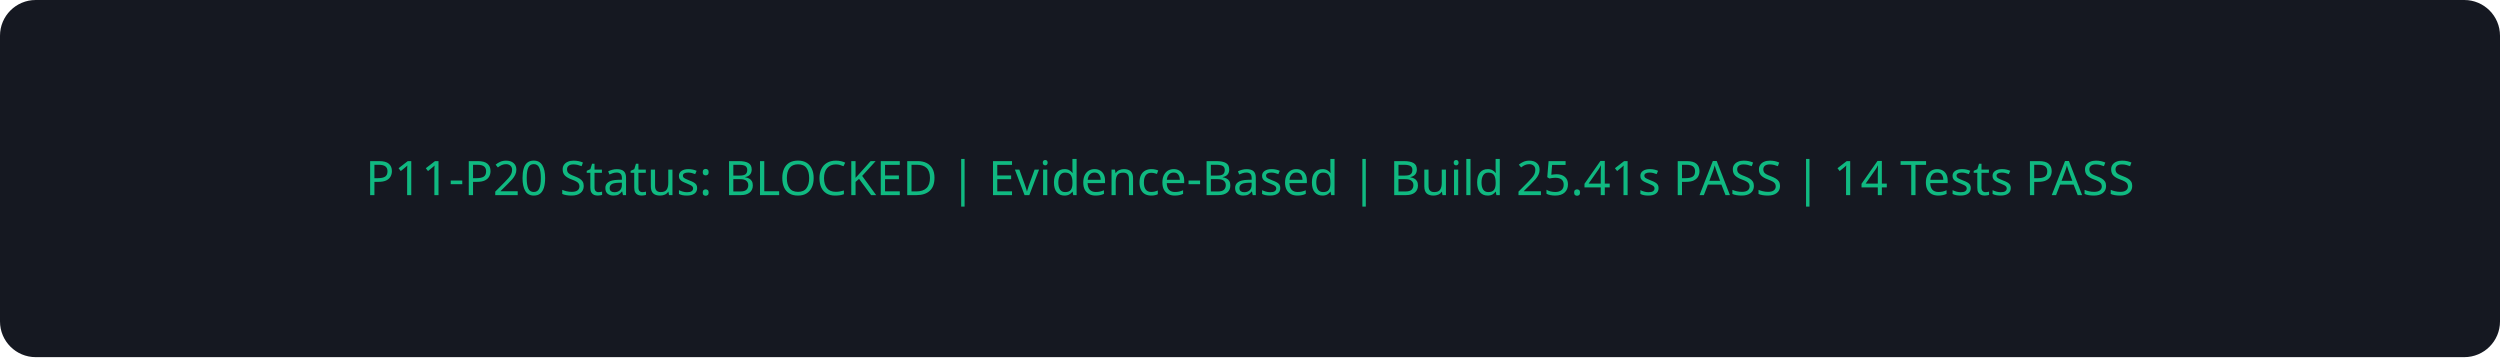
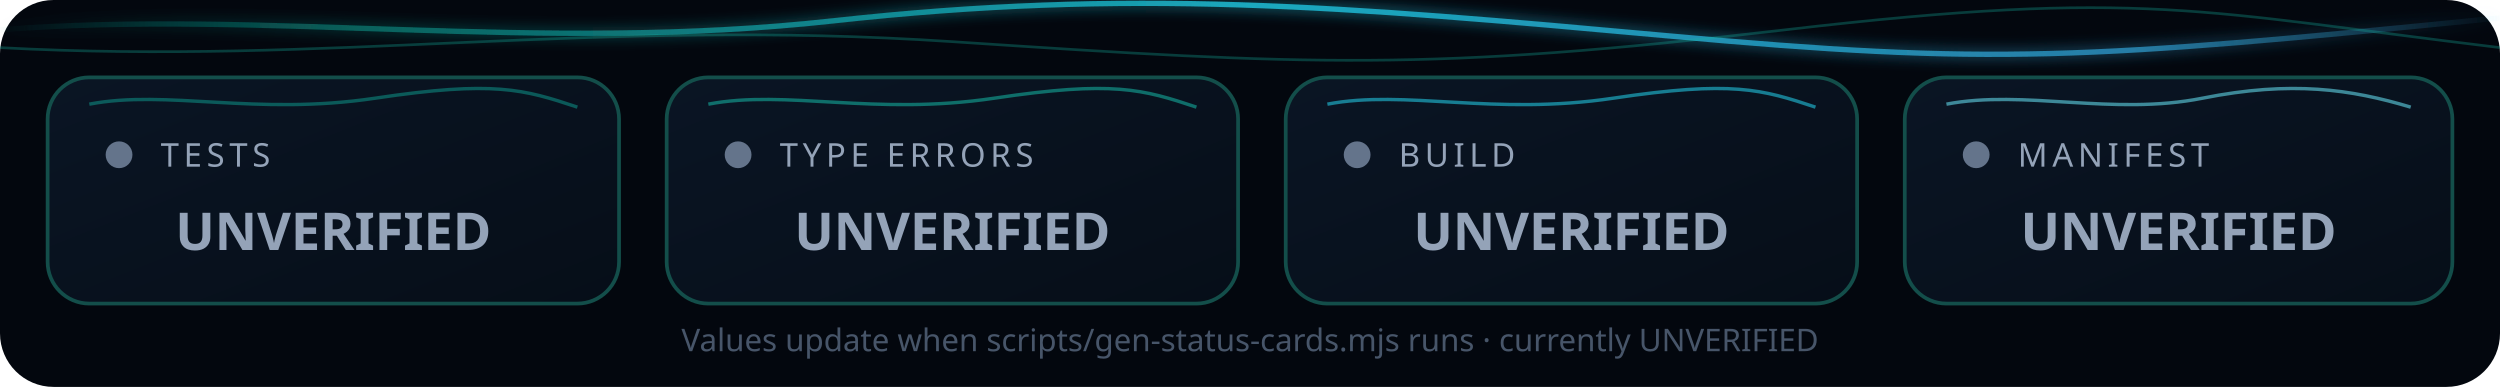
- <svg xmlns="http://www.w3.org/2000/svg" width="840" height="120" viewBox="0 0 840 120">
-   <rect width="840" height="120" rx="12" fill="#151821" />
-   <text x="50%" y="50%" dominant-baseline="middle" text-anchor="middle" font-family="system-ui" font-size="16" fill="#10b981">P11-P20 Status: BLOCKED | Evidence-Based | Build 25.41s PASS | 14 Tests PASS</text>
+ <svg xmlns="http://www.w3.org/2000/svg" viewBox="0 0 840 130" width="840" height="130" role="img" aria-label="Local status cards">
+   <defs>
+     <linearGradient id="cardBg" x1="0%" y1="0%" x2="100%" y2="100%">
+       <stop offset="0%" stop-color="#0A1524" />
+       <stop offset="100%" stop-color="#060E18" />
+     </linearGradient>
+     <linearGradient id="wave" x1="0%" y1="0%" x2="100%" y2="0%">
+       <stop offset="0%" stop-color="#0D9488" stop-opacity="0" />
+       <stop offset="15%" stop-color="#0D9488" stop-opacity="0.7" />
+       <stop offset="50%" stop-color="#22D3EE" stop-opacity="0.9" />
+       <stop offset="85%" stop-color="#38BDF8" stop-opacity="0.7" />
+       <stop offset="100%" stop-color="#38BDF8" stop-opacity="0" />
+     </linearGradient>
+     <filter id="g" x="-25%" y="-40%" width="150%" height="180%">
+       <feGaussianBlur stdDeviation="2.4" result="b" />
+       <feMerge>
+         <feMergeNode in="b" />
+         <feMergeNode in="SourceGraphic" />
+       </feMerge>
+     </filter>
+   </defs>
+   <rect x="0" y="0" width="840" height="130" rx="18" fill="#03070E" />
+   <path d="M 0 10            C 90 3, 180 18, 280 7            S 450 2, 560 12            S 700 20, 840 6" fill="none" stroke="url(#wave)" stroke-width="1.8" opacity="0.85" filter="url(#g)" />
+   <path d="M 0 16            C 110 22, 200 6, 320 14            S 480 24, 600 10            S 740 4, 840 16" fill="none" stroke="#14B8A6" stroke-width="0.9" opacity="0.3" />
+   <g transform="translate(16, 26)">
+     <rect width="192" height="76" rx="14" fill="url(#cardBg)" stroke="#134E4A" stroke-width="1.25" />
+     <path d="M 14 9 C 40 4, 70 13, 110 7 S 160 4, 178 10" fill="none" stroke="#0D9488" stroke-width="1.15" opacity="0.55" />
+     <circle cx="24" cy="26" r="4.5" fill="#64748B" />
+     <text x="38" y="30" font-family="system-ui,sans-serif" font-size="11" letter-spacing="1.6" fill="#94A3B8">TESTS</text>
+     <text x="96" y="58" text-anchor="middle" font-family="system-ui,sans-serif" font-size="17.5" font-weight="700" fill="#94A3B8">UNVERIFIED</text>
+   </g>
+   <g transform="translate(224, 26)">
+     <rect width="192" height="76" rx="14" fill="url(#cardBg)" stroke="#134E4A" stroke-width="1.25" />
+     <path d="M 14 9 C 40 4, 70 13, 110 7 S 160 4, 178 10" fill="none" stroke="#14B8A6" stroke-width="1.15" opacity="0.55" />
+     <circle cx="24" cy="26" r="4.5" fill="#64748B" />
+     <text x="38" y="30" font-family="system-ui,sans-serif" font-size="11" letter-spacing="1.6" fill="#94A3B8">TYPE ERRORS</text>
+     <text x="96" y="58" text-anchor="middle" font-family="system-ui,sans-serif" font-size="17.5" font-weight="700" fill="#94A3B8">UNVERIFIED</text>
+   </g>
+   <g transform="translate(432, 26)">
+     <rect width="192" height="76" rx="14" fill="url(#cardBg)" stroke="#134E4A" stroke-width="1.25" />
+     <path d="M 14 9 C 40 4, 70 13, 110 7 S 160 4, 178 10" fill="none" stroke="#22D3EE" stroke-width="1.15" opacity="0.55" />
+     <circle cx="24" cy="26" r="4.5" fill="#64748B" />
+     <text x="38" y="30" font-family="system-ui,sans-serif" font-size="11" letter-spacing="1.6" fill="#94A3B8">BUILD</text>
+     <text x="96" y="58" text-anchor="middle" font-family="system-ui,sans-serif" font-size="17.5" font-weight="700" fill="#94A3B8">UNVERIFIED</text>
+   </g>
+   <g transform="translate(640, 26)">
+     <rect width="184" height="76" rx="14" fill="url(#cardBg)" stroke="#134E4A" stroke-width="1.25" />
+     <path d="M 14 9 C 40 4, 70 13, 100 7 S 150 4, 170 10" fill="none" stroke="#67E8F9" stroke-width="1.15" opacity="0.55" />
+     <circle cx="24" cy="26" r="4.5" fill="#64748B" />
+     <text x="38" y="30" font-family="system-ui,sans-serif" font-size="11" letter-spacing="1.6" fill="#94A3B8">MANIFEST</text>
+     <text x="92" y="58" text-anchor="middle" font-family="system-ui,sans-serif" font-size="17.5" font-weight="700" fill="#94A3B8">UNVERIFIED</text>
+   </g>
+   <text x="420" y="118" text-anchor="middle" font-family="system-ui,sans-serif" font-size="10.5" fill="#475569">
+     Values update when scripts/gen-status-cards.mjs runs · currently UNVERIFIED
+   </text>
</svg>
